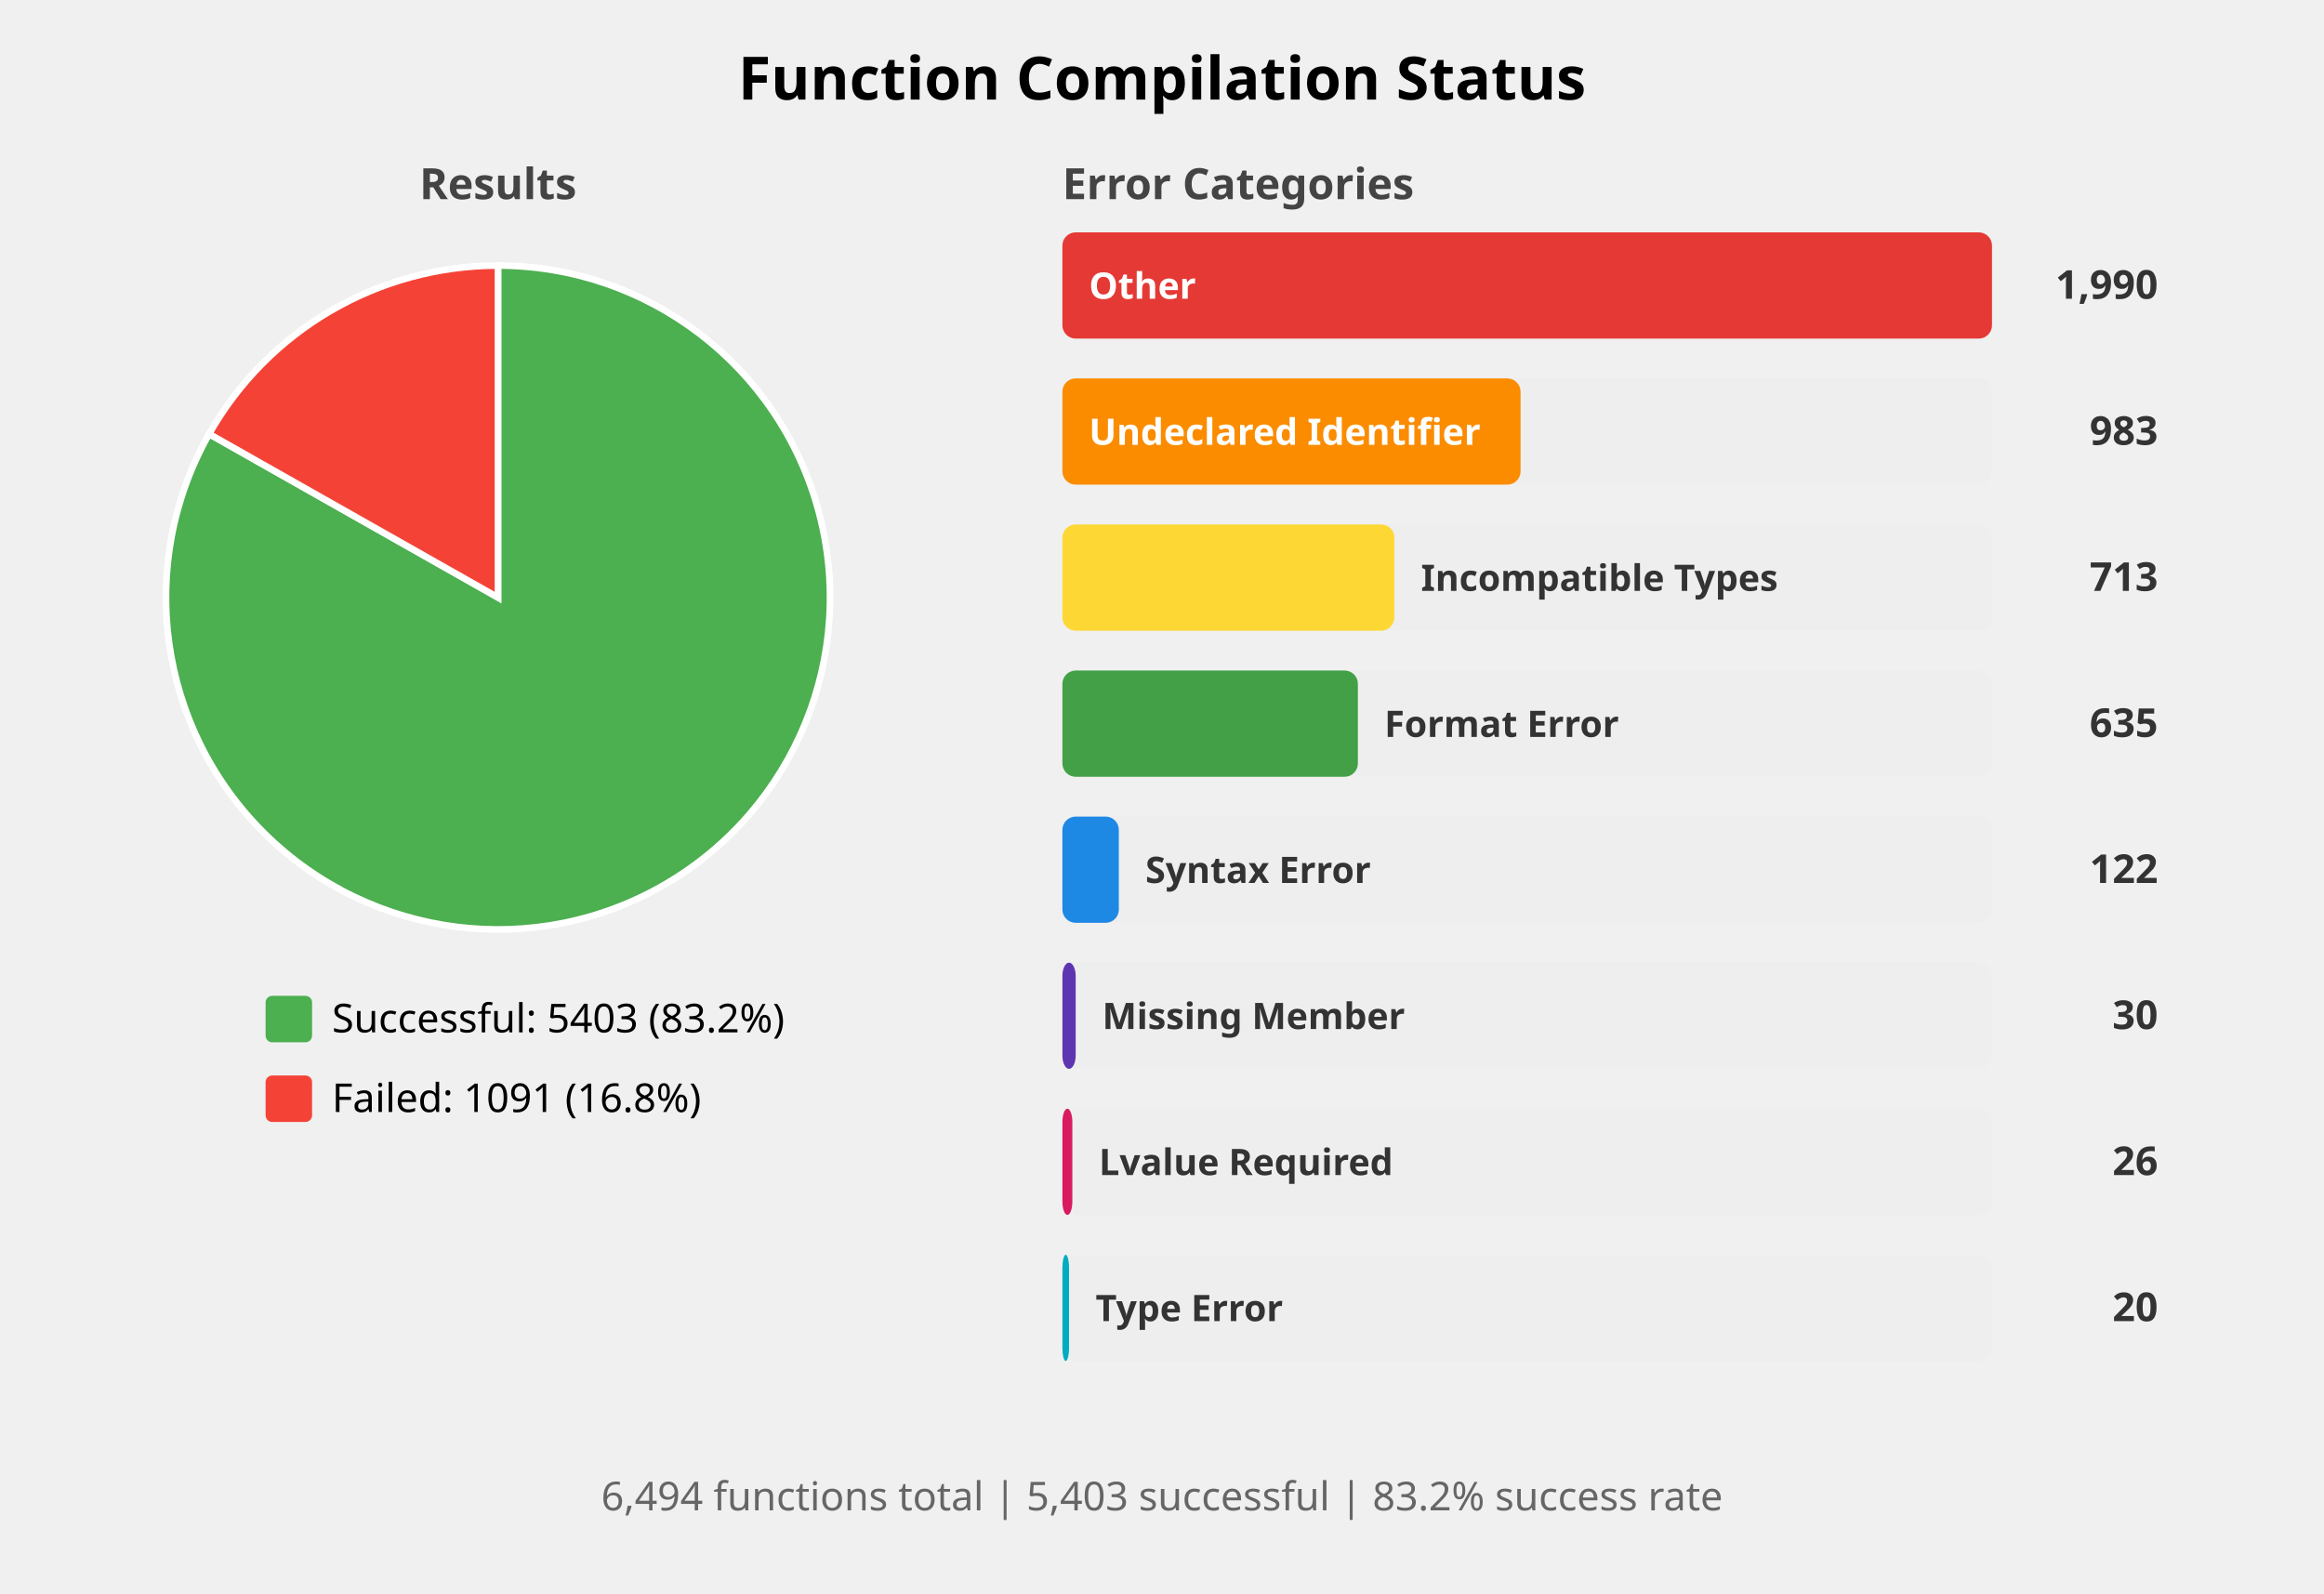
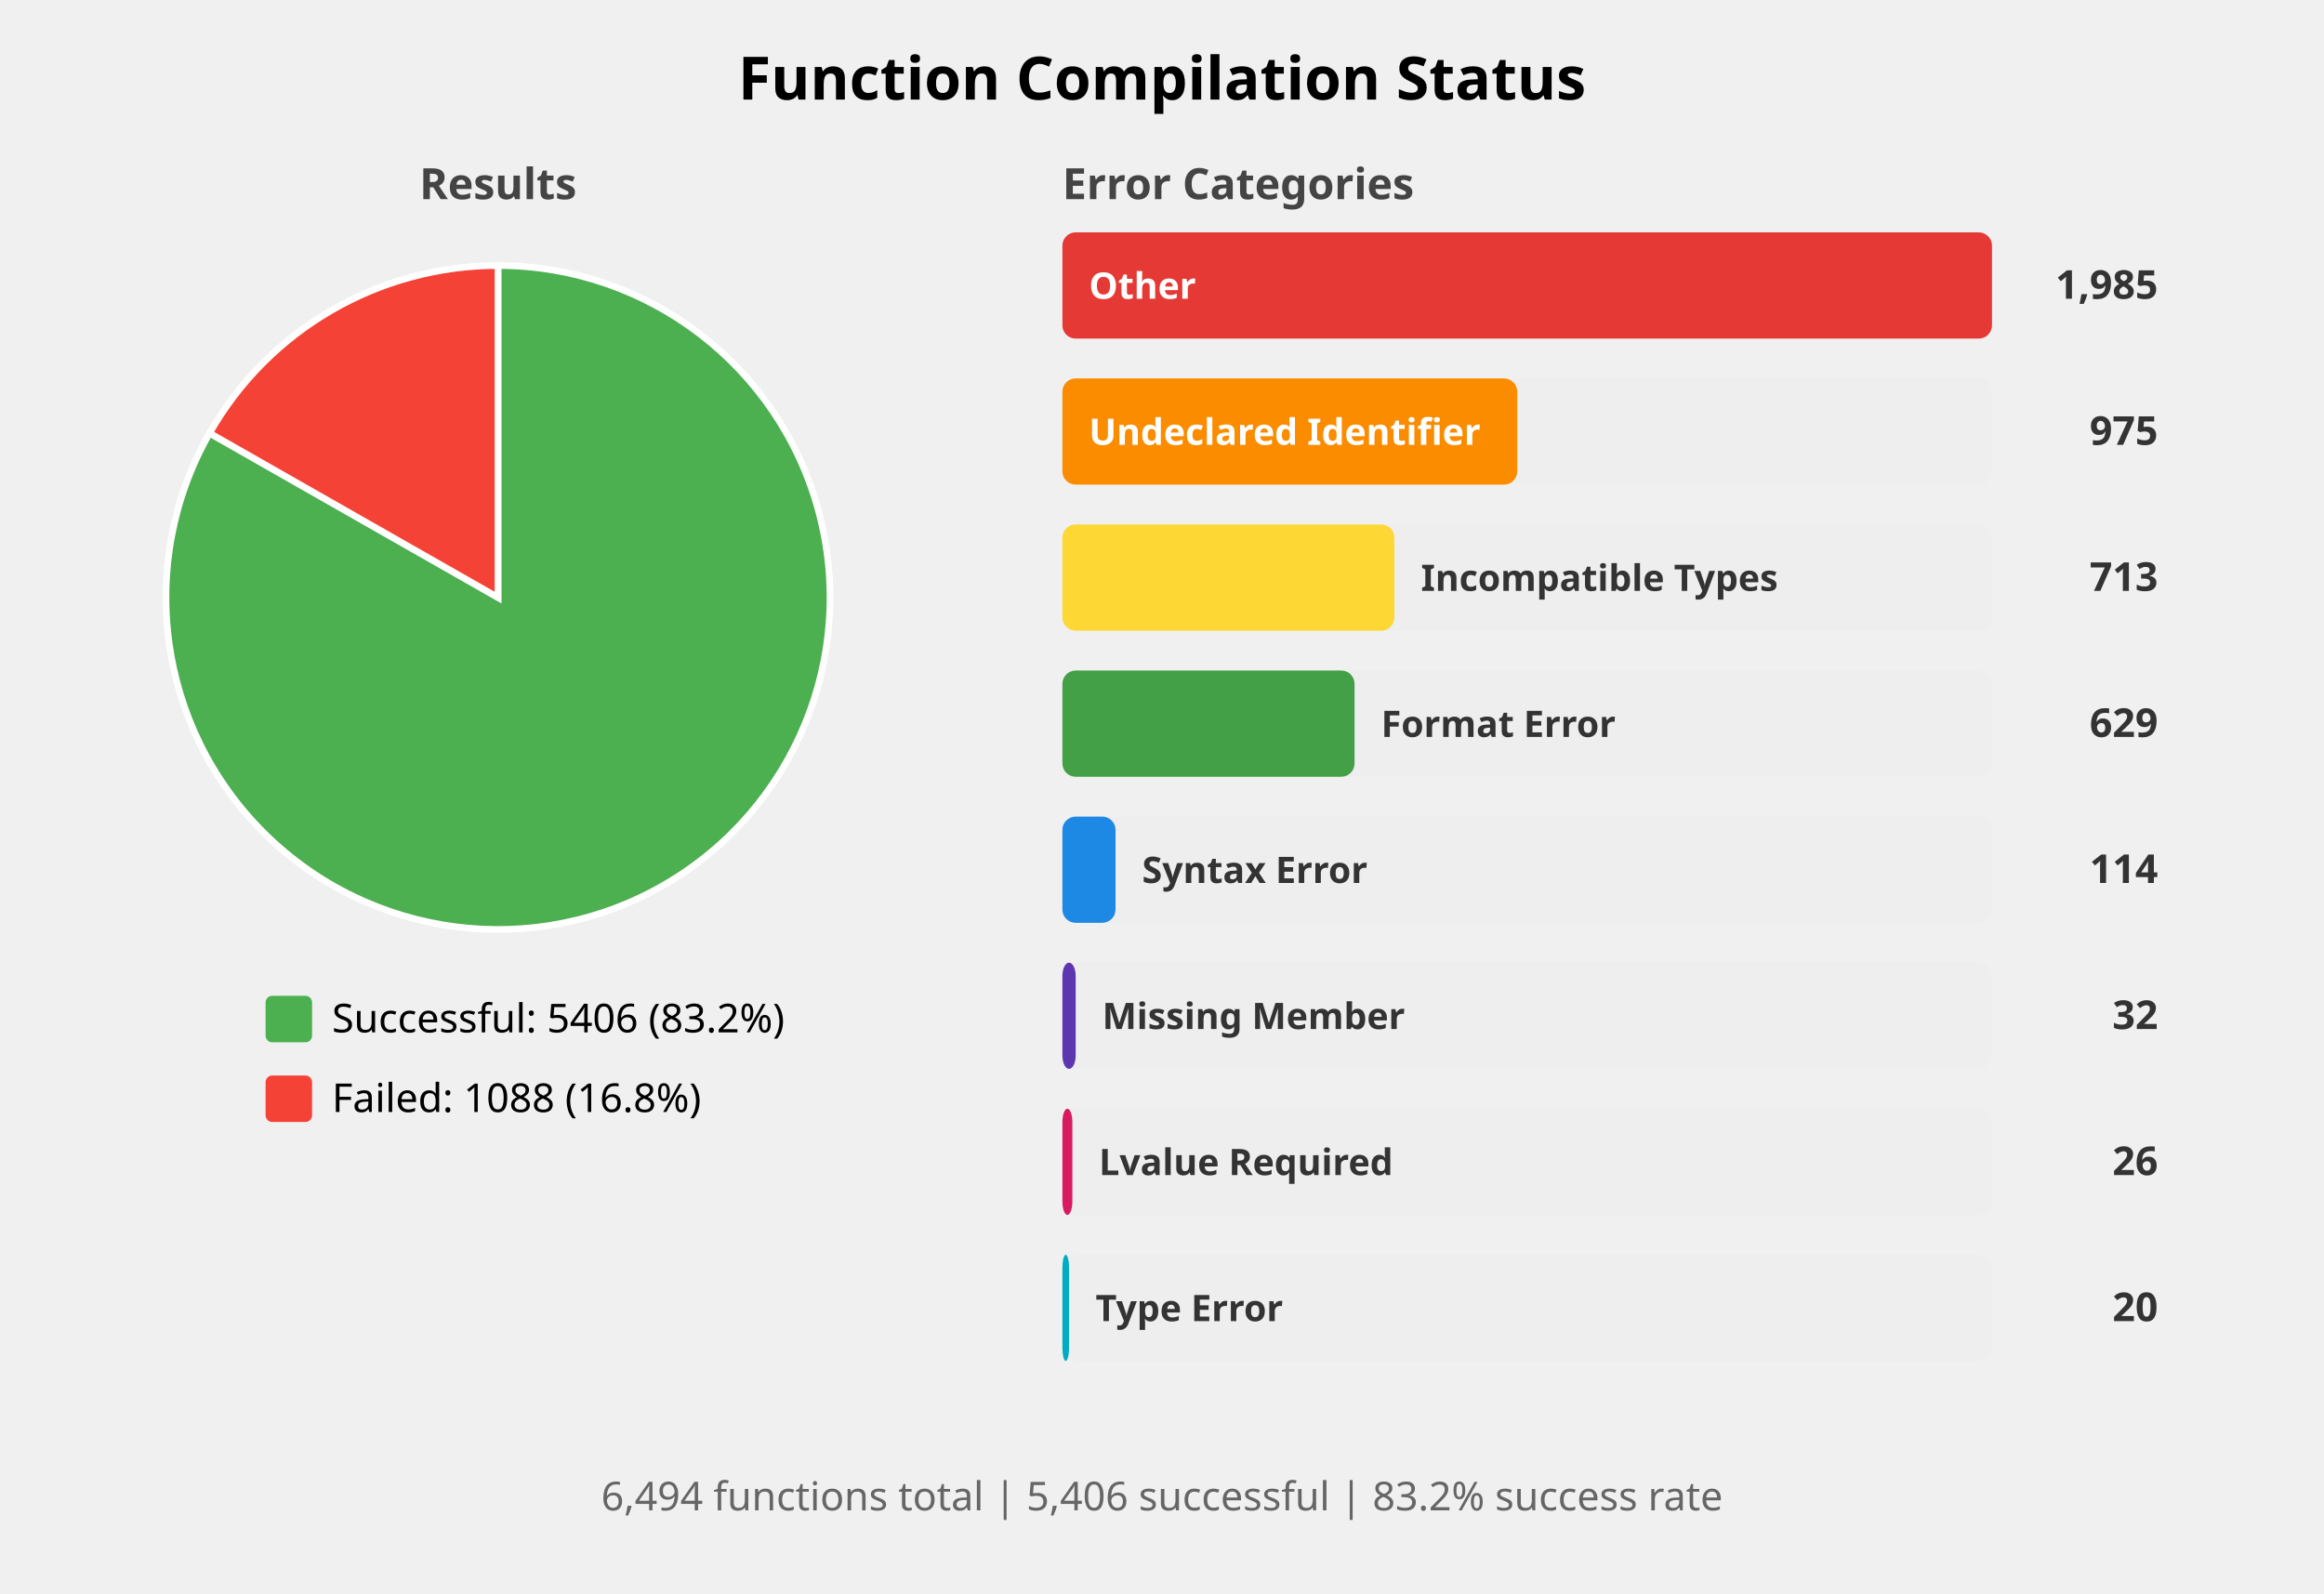
<svg xmlns="http://www.w3.org/2000/svg" width="700" height="480" viewBox="0 0 700 480">
  <style>
    .title { font: bold 18px sans-serif; }
    .subtitle { font: bold 13px sans-serif; fill: #444; }
    .label { font: 12px sans-serif; }
    .bar-label { font: bold 11px sans-serif; fill: white; }
    .bar-label-dark { font: bold 11px sans-serif; fill: #333; }
    .count { font: bold 12px sans-serif; fill: #333; }
    .summary { font: 12px sans-serif; fill: #666; }
  </style>
  <rect width="100%%" height="100%%" fill="white" />
  <text x="350" y="30" class="title" text-anchor="middle">Function Compilation Status</text>
  <text x="150" y="60" class="subtitle" text-anchor="middle">Results</text>
-   <path d="M 150,180 L 150.00,80.00 A 100,100 0 1,1 62.98,130.73 Z" fill="#4CAF50" stroke="white" stroke-width="2" />
-   <path d="M 150,180 L 62.98,130.73 A 100,100 0 0,1 150.00,80.00 Z" fill="#F44336" stroke="white" stroke-width="2" />
+   <path d="M 150,180 L 150.00,80.00 A 100,100 0 1,1 63.12,130.48 Z" fill="#4CAF50" stroke="white" stroke-width="2" />
+   <path d="M 150,180 L 63.12,130.48 A 100,100 0 0,1 150.00,80.00 Z" fill="#F44336" stroke="white" stroke-width="2" />
  <rect x="80" y="300" width="14" height="14" fill="#4CAF50" rx="2" />
-   <text x="100" y="311" class="label">Successful: 5403 (83.2%)</text>
+   <text x="100" y="311" class="label">Successful: 5406 (83.2%)</text>
  <rect x="80" y="324" width="14" height="14" fill="#F44336" rx="2" />
-   <text x="100" y="335" class="label">Failed: 1091 (16.8%)</text>
+   <text x="100" y="335" class="label">Failed: 1088 (16.8%)</text>
  <text x="320" y="60" class="subtitle">Error Categories</text>
  <rect x="320" y="70" width="280" height="32" fill="#EEEEEE" rx="4" />
  <rect x="320" y="70" width="280" height="32" fill="#E53935" rx="4" />
  <text x="328" y="90" class="bar-label">Other</text>
-   <text x="650" y="90" class="count" text-anchor="end">1,990</text>
+   <text x="650" y="90" class="count" text-anchor="end">1,985</text>
  <rect x="320" y="114" width="280" height="32" fill="#EEEEEE" rx="4" />
-   <rect x="320" y="114" width="138" height="32" fill="#FB8C00" rx="4" />
+   <rect x="320" y="114" width="137" height="32" fill="#FB8C00" rx="4" />
  <text x="328" y="134" class="bar-label">Undeclared Identifier</text>
-   <text x="650" y="134" class="count" text-anchor="end">983</text>
+   <text x="650" y="134" class="count" text-anchor="end">975</text>
  <rect x="320" y="158" width="280" height="32" fill="#EEEEEE" rx="4" />
  <rect x="320" y="158" width="100" height="32" fill="#FDD835" rx="4" />
  <text x="428" y="178" class="bar-label-dark">Incompatible Types</text>
  <text x="650" y="178" class="count" text-anchor="end">713</text>
  <rect x="320" y="202" width="280" height="32" fill="#EEEEEE" rx="4" />
-   <rect x="320" y="202" width="89" height="32" fill="#43A047" rx="4" />
-   <text x="417" y="222" class="bar-label-dark">Format Error</text>
-   <text x="650" y="222" class="count" text-anchor="end">635</text>
+   <rect x="320" y="202" width="88" height="32" fill="#43A047" rx="4" />
+   <text x="416" y="222" class="bar-label-dark">Format Error</text>
+   <text x="650" y="222" class="count" text-anchor="end">629</text>
  <rect x="320" y="246" width="280" height="32" fill="#EEEEEE" rx="4" />
-   <rect x="320" y="246" width="17" height="32" fill="#1E88E5" rx="4" />
-   <text x="345" y="266" class="bar-label-dark">Syntax Error</text>
-   <text x="650" y="266" class="count" text-anchor="end">122</text>
+   <rect x="320" y="246" width="16" height="32" fill="#1E88E5" rx="4" />
+   <text x="344" y="266" class="bar-label-dark">Syntax Error</text>
+   <text x="650" y="266" class="count" text-anchor="end">114</text>
  <rect x="320" y="290" width="280" height="32" fill="#EEEEEE" rx="4" />
  <rect x="320" y="290" width="4" height="32" fill="#5E35B1" rx="4" />
  <text x="332" y="310" class="bar-label-dark">Missing Member</text>
-   <text x="650" y="310" class="count" text-anchor="end">30</text>
+   <text x="650" y="310" class="count" text-anchor="end">32</text>
  <rect x="320" y="334" width="280" height="32" fill="#EEEEEE" rx="4" />
  <rect x="320" y="334" width="3" height="32" fill="#D81B60" rx="4" />
  <text x="331" y="354" class="bar-label-dark">Lvalue Required</text>
  <text x="650" y="354" class="count" text-anchor="end">26</text>
  <rect x="320" y="378" width="280" height="32" fill="#EEEEEE" rx="4" />
  <rect x="320" y="378" width="2" height="32" fill="#00ACC1" rx="4" />
  <text x="330" y="398" class="bar-label-dark">Type Error</text>
  <text x="650" y="398" class="count" text-anchor="end">20</text>
  <text x="350" y="455" class="summary" text-anchor="middle">
-     6,494 functions total | 5,403 successful | 83.2% success rate
+     6,494 functions total | 5,406 successful | 83.2% success rate
  </text>
</svg>
